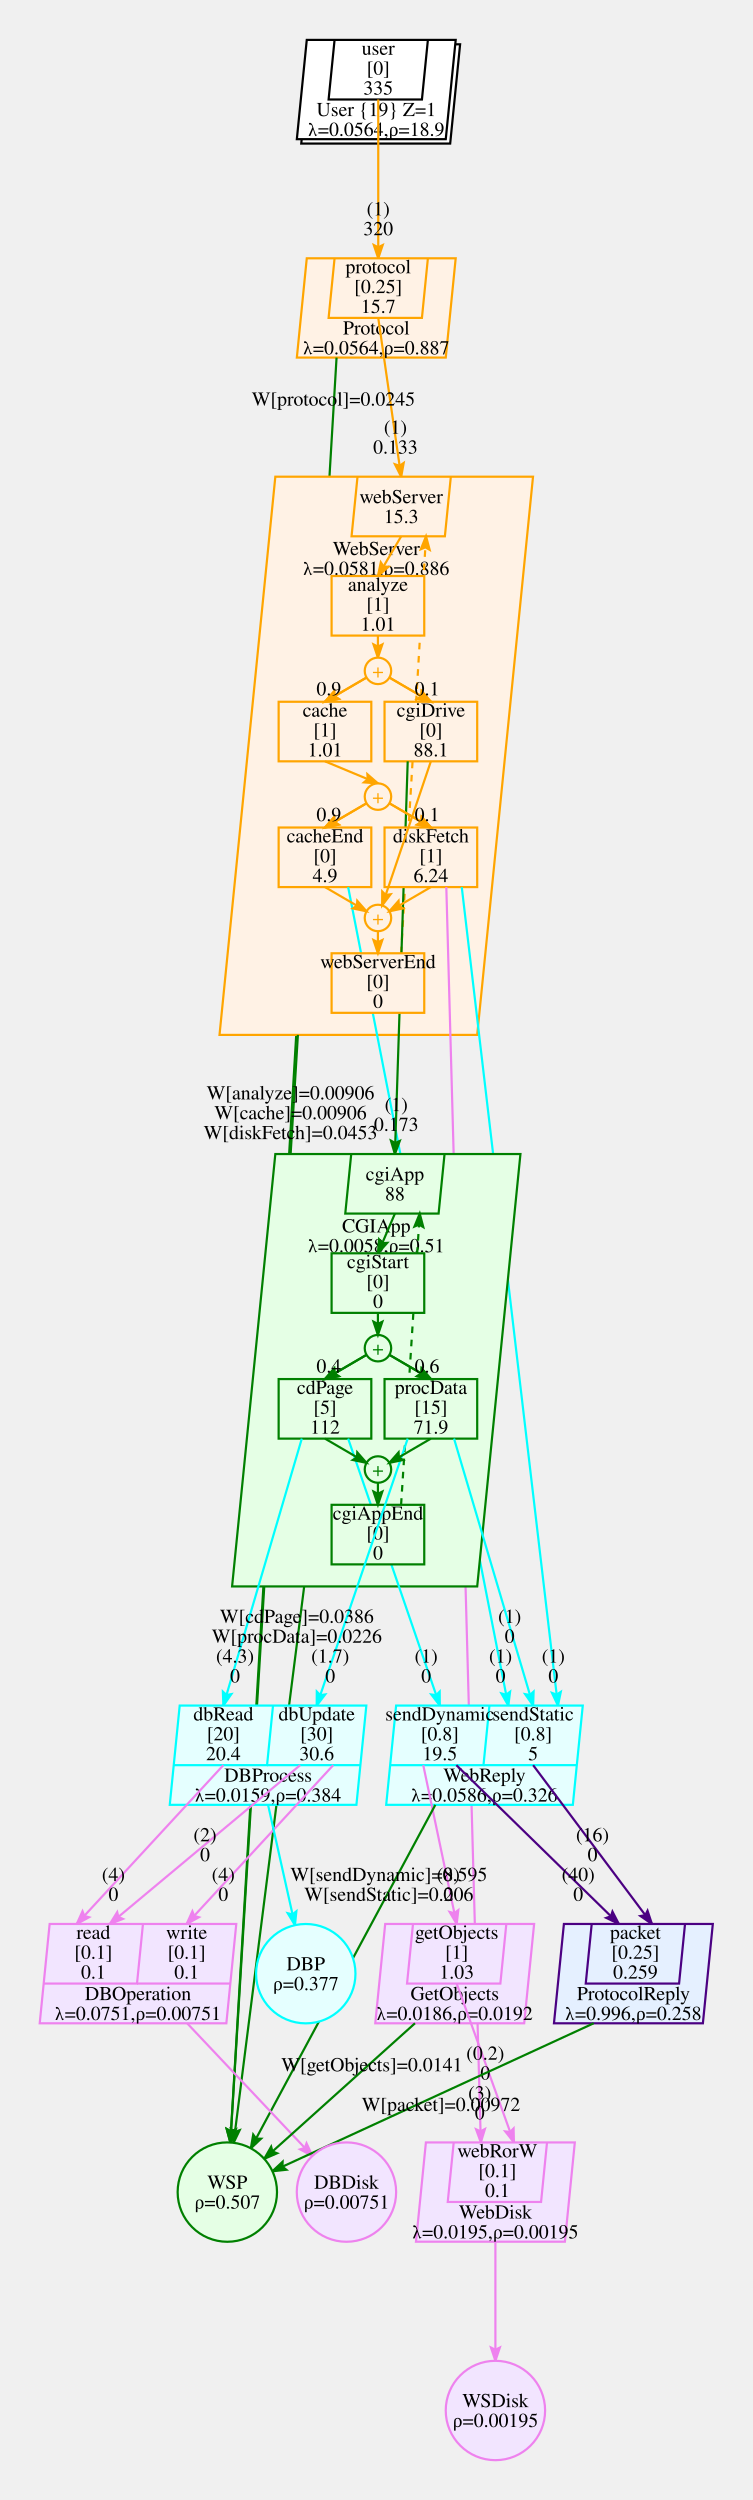
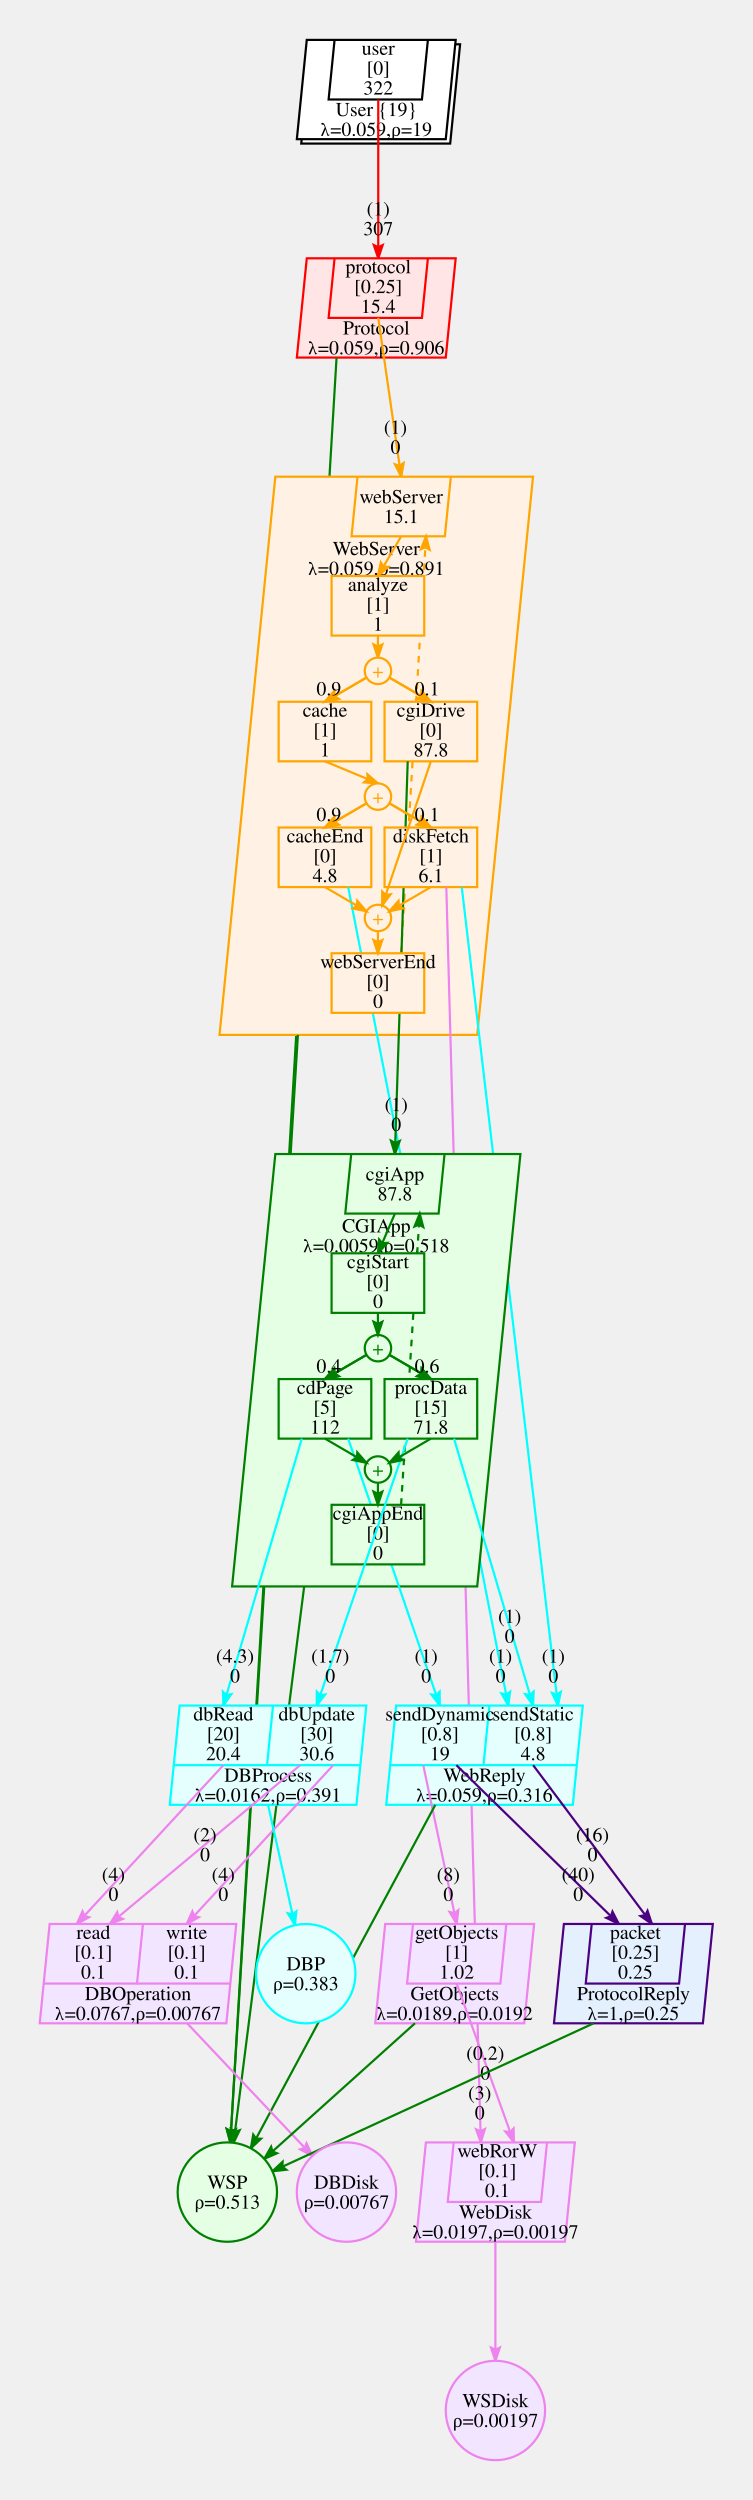
<svg xmlns="http://www.w3.org/2000/svg" width="4.737in" height="15.736in" viewBox="0 0 8528 28325">
  <polygon fill="#ffffff" stroke="black" stroke-width="25" points="3526.25,500 5213.75,500 5101.25,1625 3413.75,1625 " />
  <polygon fill="#ffffff" stroke="black" stroke-width="25" points="3476.25,450 5163.75,450 5051.25,1575 3363.75,1575 " />
-   <text x="4264" y="1538" font-family="Times" font-style="Roman" font-size="225" fill="black" text-anchor="middle">λ=0.0564,ρ=18.9</text>
-   <text x="4264" y="1313" font-family="Times" font-style="Roman" font-size="225" fill="black" text-anchor="middle">User {19} Z=1</text>
+   <text x="4264" y="1538" font-family="Times" font-style="Roman" font-size="225" fill="black" text-anchor="middle">λ=0.059,ρ=19</text>
+   <text x="4264" y="1313" font-family="Times" font-style="Roman" font-size="225" fill="black" text-anchor="middle">User {19}</text>
  <polyline stroke="black" stroke-width="25" fill="none" points="3791.25,450 3723.75,1125 4781.25,1125 4848.75,450 " />
-   <text x="4286" y="1069" font-family="Times" font-style="Roman" font-size="225" fill="black" text-anchor="middle">335</text>
+   <text x="4286" y="1069" font-family="Times" font-style="Roman" font-size="225" fill="black" text-anchor="middle">322</text>
  <text x="4286" y="844" font-family="Times" font-style="Roman" font-size="225" fill="black" text-anchor="middle">[0]</text>
  <text x="4286" y="619" font-family="Times" font-style="Roman" font-size="225" fill="black" text-anchor="middle">user</text>
-   <line x1="4286.25" y1="1125" x2="4286.25" y2="2925" stroke="Orange" stroke-width="25" />
-   <polygon fill="Orange" stroke="Orange" stroke-width="25" points="4286.25,2925 4336.25,2775 4286.25,2800 4236.25,2775 " />
-   <text x="4286" y="2663" font-family="Times" font-style="Roman" font-size="225" fill="black" text-anchor="middle">320</text>
+   <line x1="4286.25" y1="1125" x2="4286.25" y2="2925" stroke="Red" stroke-width="25" />
+   <polygon fill="Red" stroke="Red" stroke-width="25" points="4286.25,2925 4336.25,2775 4286.25,2800 4236.25,2775 " />
+   <text x="4286" y="2663" font-family="Times" font-style="Roman" font-size="225" fill="black" text-anchor="middle">307</text>
  <text x="4286" y="2438" font-family="Times" font-style="Roman" font-size="225" fill="black" text-anchor="middle">(1)</text>
-   <polygon fill="#fff2e5" stroke="Orange" stroke-width="25" points="3476.25,2925 5163.75,2925 5051.25,4050 3363.75,4050 " />
-   <text x="4264" y="4013" font-family="Times" font-style="Roman" font-size="225" fill="black" text-anchor="middle">λ=0.0564,ρ=0.887</text>
+   <polygon fill="#ffe5e5" stroke="Red" stroke-width="25" points="3476.25,2925 5163.75,2925 5051.25,4050 3363.75,4050 " />
+   <text x="4264" y="4013" font-family="Times" font-style="Roman" font-size="225" fill="black" text-anchor="middle">λ=0.059,ρ=0.906</text>
  <text x="4264" y="3788" font-family="Times" font-style="Roman" font-size="225" fill="black" text-anchor="middle">Protocol</text>
-   <polyline stroke="Orange" stroke-width="25" fill="none" points="3791.25,2925 3723.75,3600 4781.25,3600 4848.75,2925 " />
-   <text x="4286" y="3544" font-family="Times" font-style="Roman" font-size="225" fill="black" text-anchor="middle">15.7</text>
+   <polyline stroke="Red" stroke-width="25" fill="none" points="3791.25,2925 3723.75,3600 4781.25,3600 4848.75,2925 " />
+   <text x="4286" y="3544" font-family="Times" font-style="Roman" font-size="225" fill="black" text-anchor="middle">15.4</text>
  <text x="4286" y="3319" font-family="Times" font-style="Roman" font-size="225" fill="black" text-anchor="middle">[0.25]</text>
  <text x="4286" y="3094" font-family="Times" font-style="Roman" font-size="225" fill="black" text-anchor="middle">protocol</text>
  <line x1="4286.25" y1="3600" x2="4546.25" y2="5400" stroke="Orange" stroke-width="25" />
  <polygon fill="Orange" stroke="Orange" stroke-width="25" points="4546.25,5400 4574.29,5244.39 4528.38,5276.28 4475.32,5258.69 " />
-   <text x="4481" y="5138" font-family="Times" font-style="Roman" font-size="225" fill="black" text-anchor="middle">0.133</text>
+   <text x="4481" y="5138" font-family="Times" font-style="Roman" font-size="225" fill="black" text-anchor="middle">0</text>
  <text x="4481" y="4913" font-family="Times" font-style="Roman" font-size="225" fill="black" text-anchor="middle">(1)</text>
  <line x1="3813.75" y1="4050" x2="2609.68" y2="24276" stroke="Green" stroke-width="25" />
  <polygon fill="Green" stroke="Green" stroke-width="25" points="2609.68,24276 2668.5,24129.2 2617.11,24151.2 2568.68,24123.3 " />
-   <text x="3778" y="4594" font-family="Times" font-style="Roman" font-size="225" fill="black" text-anchor="middle">W[protocol]=0.0245</text>
  <polygon fill="#fff2e5" stroke="Orange" stroke-width="25" points="3120,5400 6040,5400 5407.5,11725 2487.5,11725 " />
-   <text x="4264" y="6513" font-family="Times" font-style="Roman" font-size="225" fill="black" text-anchor="middle">λ=0.0581,ρ=0.886</text>
+   <text x="4264" y="6513" font-family="Times" font-style="Roman" font-size="225" fill="black" text-anchor="middle">λ=0.059,ρ=0.891</text>
  <text x="4264" y="6288" font-family="Times" font-style="Roman" font-size="225" fill="black" text-anchor="middle">WebServer</text>
  <polyline stroke="Orange" stroke-width="25" fill="none" points="4051.25,5400 3983.75,6075 5041.25,6075 5108.75,5400 " />
-   <text x="4546" y="5925" font-family="Times" font-style="Roman" font-size="225" fill="black" text-anchor="middle">15.3</text>
+   <text x="4546" y="5925" font-family="Times" font-style="Roman" font-size="225" fill="black" text-anchor="middle">15.1</text>
  <text x="4546" y="5700" font-family="Times" font-style="Roman" font-size="225" fill="black" text-anchor="middle">webServer</text>
  <line x1="4546.25" y1="6075" x2="4282.5" y2="6525" stroke="Orange" stroke-width="25" />
  <polygon fill="Orange" stroke="Orange" stroke-width="25" points="4282.5,6525 4401.49,6420.87 4345.71,6417.16 4315.21,6370.31 " />
  <line x1="4545" y1="10800" x2="4827.5" y2="6075" stroke-dasharray="75" stroke="Orange" stroke-width="25" />
  <polygon fill="Orange" stroke="Orange" stroke-width="25" points="4827.5,6075 4768.64,6221.75 4820.04,6199.78 4868.46,6227.72 " />
  <polygon fill="#fff2e5" stroke="Orange" stroke-width="25" points="3757.5,7200 3757.5,6525 4807.5,6525 4807.5,7200 3757.5,7200 " />
-   <text x="4283" y="7144" font-family="Times" font-style="Roman" font-size="225" fill="black" text-anchor="middle">1.01</text>
+   <text x="4283" y="7144" font-family="Times" font-style="Roman" font-size="225" fill="black" text-anchor="middle">1</text>
  <text x="4283" y="6919" font-family="Times" font-style="Roman" font-size="225" fill="black" text-anchor="middle">[1]</text>
  <text x="4283" y="6694" font-family="Times" font-style="Roman" font-size="225" fill="black" text-anchor="middle">analyze</text>
  <polygon fill="#fff2e5" stroke="Orange" stroke-width="25" points="3157.5,8625 3157.5,7950 4207.5,7950 4207.5,8625 3157.5,8625 " />
-   <text x="3683" y="8569" font-family="Times" font-style="Roman" font-size="225" fill="black" text-anchor="middle">1.01</text>
+   <text x="3683" y="8569" font-family="Times" font-style="Roman" font-size="225" fill="black" text-anchor="middle">1</text>
  <text x="3683" y="8344" font-family="Times" font-style="Roman" font-size="225" fill="black" text-anchor="middle">[1]</text>
  <text x="3683" y="8119" font-family="Times" font-style="Roman" font-size="225" fill="black" text-anchor="middle">cache</text>
  <polygon fill="#fff2e5" stroke="Orange" stroke-width="25" points="3157.5,10050 3157.5,9375 4207.5,9375 4207.5,10050 3157.5,10050 " />
  <line x1="3945" y1="10050" x2="5760" y2="19325" stroke="Cyan" stroke-width="25" />
  <polygon fill="Cyan" stroke="Cyan" stroke-width="25" points="5760,19325 5780.26,19168.2 5735.99,19202.3 5682.12,19187.4 " />
  <text x="5672" y="19063" font-family="Times" font-style="Roman" font-size="225" fill="black" text-anchor="middle">0</text>
  <text x="5672" y="18838" font-family="Times" font-style="Roman" font-size="225" fill="black" text-anchor="middle">(1)</text>
-   <text x="3683" y="9994" font-family="Times" font-style="Roman" font-size="225" fill="black" text-anchor="middle">4.9</text>
+   <text x="3683" y="9994" font-family="Times" font-style="Roman" font-size="225" fill="black" text-anchor="middle">4.8</text>
  <text x="3683" y="9769" font-family="Times" font-style="Roman" font-size="225" fill="black" text-anchor="middle">[0]</text>
  <text x="3683" y="9544" font-family="Times" font-style="Roman" font-size="225" fill="black" text-anchor="middle">cacheEnd</text>
  <polygon fill="#fff2e5" stroke="Orange" stroke-width="25" points="4357.5,8625 4357.5,7950 5407.5,7950 5407.5,8625 4357.5,8625 " />
  <line x1="4620" y1="8625" x2="4475" y2="13075" stroke="Green" stroke-width="25" />
  <polygon fill="Green" stroke="Green" stroke-width="25" points="4475,13075 4529.86,12926.7 4479.07,12950.1 4429.91,12923.5 " />
-   <text x="4490" y="12813" font-family="Times" font-style="Roman" font-size="225" fill="black" text-anchor="middle">0.173</text>
+   <text x="4490" y="12813" font-family="Times" font-style="Roman" font-size="225" fill="black" text-anchor="middle">0</text>
  <text x="4490" y="12588" font-family="Times" font-style="Roman" font-size="225" fill="black" text-anchor="middle">(1)</text>
-   <text x="4883" y="8569" font-family="Times" font-style="Roman" font-size="225" fill="black" text-anchor="middle">88.1</text>
+   <text x="4883" y="8569" font-family="Times" font-style="Roman" font-size="225" fill="black" text-anchor="middle">87.8</text>
  <text x="4883" y="8344" font-family="Times" font-style="Roman" font-size="225" fill="black" text-anchor="middle">[0]</text>
  <text x="4883" y="8119" font-family="Times" font-style="Roman" font-size="225" fill="black" text-anchor="middle">cgiDrive</text>
  <polygon fill="#fff2e5" stroke="Orange" stroke-width="25" points="4357.5,10050 4357.5,9375 5407.5,9375 5407.5,10050 4357.5,10050 " />
  <line x1="5057.5" y1="10050" x2="5448.75" y2="24275" stroke="Violet" stroke-width="25" />
  <polygon fill="Violet" stroke="Violet" stroke-width="25" points="5448.75,24275 5494.61,24123.7 5445.31,24150 5394.64,24126.4 " />
  <text x="5436" y="24013" font-family="Times" font-style="Roman" font-size="225" fill="black" text-anchor="middle">0</text>
  <text x="5436" y="23788" font-family="Times" font-style="Roman" font-size="225" fill="black" text-anchor="middle">(3)</text>
  <line x1="5232.5" y1="10050" x2="6322.5" y2="19325" stroke="Cyan" stroke-width="25" />
  <polygon fill="Cyan" stroke="Cyan" stroke-width="25" points="6322.5,19325 6354.65,19170.2 6307.91,19200.9 6255.33,19181.9 " />
  <text x="6270" y="19063" font-family="Times" font-style="Roman" font-size="225" fill="black" text-anchor="middle">0</text>
  <text x="6270" y="18838" font-family="Times" font-style="Roman" font-size="225" fill="black" text-anchor="middle">(1)</text>
-   <text x="4883" y="9994" font-family="Times" font-style="Roman" font-size="225" fill="black" text-anchor="middle">6.24</text>
+   <text x="4883" y="9994" font-family="Times" font-style="Roman" font-size="225" fill="black" text-anchor="middle">6.1</text>
  <text x="4883" y="9769" font-family="Times" font-style="Roman" font-size="225" fill="black" text-anchor="middle">[1]</text>
  <text x="4883" y="9544" font-family="Times" font-style="Roman" font-size="225" fill="black" text-anchor="middle">diskFetch</text>
  <polygon fill="#fff2e5" stroke="Orange" stroke-width="25" points="3757.5,11475 3757.5,10800 4807.5,10800 4807.5,11475 3757.5,11475 " />
  <text x="4283" y="11419" font-family="Times" font-style="Roman" font-size="225" fill="black" text-anchor="middle">0</text>
  <text x="4283" y="11194" font-family="Times" font-style="Roman" font-size="225" fill="black" text-anchor="middle">[0]</text>
  <text x="4283" y="10969" font-family="Times" font-style="Roman" font-size="225" fill="black" text-anchor="middle">webServerEnd</text>
  <line x1="4282.5" y1="7200" x2="4282.5" y2="7450" stroke="Orange" stroke-width="25" />
  <polygon fill="Orange" stroke="Orange" stroke-width="25" points="4282.5,7450 4332.5,7300 4282.5,7325 4232.5,7300 " />
  <line x1="3682.5" y1="8625" x2="4282.5" y2="8875" stroke="Orange" stroke-width="25" />
  <polygon fill="Orange" stroke="Orange" stroke-width="25" points="4282.5,8875 4163.27,8771.15 4167.12,8826.92 4124.81,8863.46 " />
  <circle cx="4283" cy="7600" r="150" fill="#fff2e5" stroke="Orange" stroke-width="25" />
  <text x="4283" y="7675" font-family="Times" font-style="Roman" font-size="225" fill="Orange" text-anchor="middle">+</text>
  <line x1="4152.93" y1="7675.58" x2="3682.5" y2="7950" stroke="Orange" stroke-width="25" />
  <polygon fill="Orange" stroke="Orange" stroke-width="25" points="3682.5,7950 3837.26,7917.61 3790.47,7887.02 3786.87,7831.23 " />
  <line x1="4412.07" y1="7675.58" x2="4882.5" y2="7950" stroke="Orange" stroke-width="25" />
  <polygon fill="Orange" stroke="Orange" stroke-width="25" points="4882.5,7950 4778.13,7831.23 4774.53,7887.02 4727.74,7917.61 " />
  <line x1="4152.93" y1="7675.58" x2="3682.5" y2="7950" stroke="Orange" stroke-width="25" />
  <polygon fill="Orange" stroke="Orange" stroke-width="25" points="3682.5,7950 3837.26,7917.61 3790.47,7887.02 3786.87,7831.23 " />
  <line x1="4412.07" y1="7675.58" x2="4882.5" y2="7950" stroke="Orange" stroke-width="25" />
  <polygon fill="Orange" stroke="Orange" stroke-width="25" points="4882.5,7950 4778.13,7831.23 4774.53,7887.02 4727.74,7917.61 " />
  <text x="3726" y="7877" font-family="Times" font-style="Roman" font-size="225" fill="black" text-anchor="middle">0.9</text>
  <text x="4839" y="7877" font-family="Times" font-style="Roman" font-size="225" fill="black" text-anchor="middle">0.1</text>
  <circle cx="4283" cy="10400" r="150" fill="#fff2e5" stroke="Orange" stroke-width="25" />
  <text x="4283" y="10475" font-family="Times" font-style="Roman" font-size="225" fill="Orange" text-anchor="middle">+</text>
  <line x1="3682.5" y1="10050" x2="4152.93" y2="10324.4" stroke="Orange" stroke-width="25" />
  <polygon fill="Orange" stroke="Orange" stroke-width="25" points="4152.93,10324.4 4048.56,10205.6 4044.96,10261.4 3998.17,10292 " />
  <line x1="4882.5" y1="8625" x2="4330.53" y2="10257.9" stroke="Orange" stroke-width="25" />
  <polygon fill="Orange" stroke="Orange" stroke-width="25" points="4330.53,10257.9 4425.94,10131.8 4370.56,10139.5 4331.2,10099.8 " />
  <line x1="4882.5" y1="10050" x2="4412.07" y2="10324.4" stroke="Orange" stroke-width="25" />
  <polygon fill="Orange" stroke="Orange" stroke-width="25" points="4412.07,10324.4 4566.83,10292 4520.04,10261.4 4516.44,10205.6 " />
  <circle cx="4283" cy="9025" r="150" fill="#fff2e5" stroke="Orange" stroke-width="25" />
  <text x="4283" y="9100" font-family="Times" font-style="Roman" font-size="225" fill="Orange" text-anchor="middle">+</text>
  <line x1="4152.93" y1="9100.58" x2="3682.5" y2="9375" stroke="Orange" stroke-width="25" />
  <polygon fill="Orange" stroke="Orange" stroke-width="25" points="3682.5,9375 3837.26,9342.61 3790.47,9312.02 3786.87,9256.23 " />
  <line x1="4412.07" y1="9100.58" x2="4882.5" y2="9375" stroke="Orange" stroke-width="25" />
  <polygon fill="Orange" stroke="Orange" stroke-width="25" points="4882.5,9375 4778.13,9256.23 4774.53,9312.02 4727.74,9342.61 " />
  <line x1="4152.93" y1="9100.58" x2="3682.5" y2="9375" stroke="Orange" stroke-width="25" />
  <polygon fill="Orange" stroke="Orange" stroke-width="25" points="3682.5,9375 3837.26,9342.61 3790.47,9312.02 3786.87,9256.23 " />
  <line x1="4412.07" y1="9100.58" x2="4882.5" y2="9375" stroke="Orange" stroke-width="25" />
  <polygon fill="Orange" stroke="Orange" stroke-width="25" points="4882.5,9375 4778.13,9256.23 4774.53,9312.02 4727.74,9342.61 " />
  <text x="3726" y="9302" font-family="Times" font-style="Roman" font-size="225" fill="black" text-anchor="middle">0.9</text>
  <text x="4839" y="9302" font-family="Times" font-style="Roman" font-size="225" fill="black" text-anchor="middle">0.1</text>
  <line x1="4282.5" y1="10550" x2="4282.5" y2="10800" stroke="Orange" stroke-width="25" />
  <polygon fill="Orange" stroke="Orange" stroke-width="25" points="4282.5,10800 4332.5,10650 4282.5,10675 4232.5,10650 " />
  <line x1="3375.62" y1="11725" x2="2610.48" y2="24276" stroke="Green" stroke-width="25" />
  <polygon fill="Green" stroke="Green" stroke-width="25" points="2610.48,24276 2669.51,24129.4 2618.08,24151.3 2569.7,24123.3 " />
-   <text x="3292" y="12906" font-family="Times" font-style="Roman" font-size="225" fill="black" text-anchor="middle">W[diskFetch]=0.0453</text>
-   <text x="3292" y="12681" font-family="Times" font-style="Roman" font-size="225" fill="black" text-anchor="middle">W[cache]=0.00906</text>
-   <text x="3292" y="12456" font-family="Times" font-style="Roman" font-size="225" fill="black" text-anchor="middle">W[analyze]=0.00906</text>
  <polygon fill="#e5ffe5" stroke="Green" stroke-width="25" points="3120,13075 5897.5,13075 5407.5,17975 2630,17975 " />
-   <text x="4264" y="14188" font-family="Times" font-style="Roman" font-size="225" fill="black" text-anchor="middle">λ=0.0058,ρ=0.51</text>
+   <text x="4264" y="14188" font-family="Times" font-style="Roman" font-size="225" fill="black" text-anchor="middle">λ=0.0059,ρ=0.518</text>
  <text x="4264" y="13963" font-family="Times" font-style="Roman" font-size="225" fill="black" text-anchor="middle">CGIApp</text>
  <polyline stroke="Green" stroke-width="25" fill="none" points="3980,13075 3912.5,13750 4970,13750 5037.5,13075 " />
-   <text x="4475" y="13600" font-family="Times" font-style="Roman" font-size="225" fill="black" text-anchor="middle">88</text>
+   <text x="4475" y="13600" font-family="Times" font-style="Roman" font-size="225" fill="black" text-anchor="middle">87.8</text>
  <text x="4475" y="13375" font-family="Times" font-style="Roman" font-size="225" fill="black" text-anchor="middle">cgiApp</text>
  <line x1="4475" y1="13750" x2="4282.5" y2="14200" stroke="Green" stroke-width="25" />
  <polygon fill="Green" stroke="Green" stroke-width="25" points="4282.5,14200 4387.47,14081.8 4331.66,14085.1 4295.52,14042.4 " />
  <line x1="4545" y1="17050" x2="4756.25" y2="13750" stroke-dasharray="75" stroke="Green" stroke-width="25" />
  <polygon fill="Green" stroke="Green" stroke-width="25" points="4756.25,13750 4696.77,13896.5 4748.26,13874.7 4796.57,13902.9 " />
  <polygon fill="#e5ffe5" stroke="Green" stroke-width="25" points="3157.5,16300 3157.5,15625 4207.5,15625 4207.5,16300 3157.5,16300 " />
  <line x1="3420" y1="16300" x2="2531.25" y2="19325" stroke="Cyan" stroke-width="25" />
  <polygon fill="Cyan" stroke="Cyan" stroke-width="25" points="2531.25,19325 2621.51,19195.2 2566.49,19205.1 2525.56,19167 " />
  <text x="2663" y="19063" font-family="Times" font-style="Roman" font-size="225" fill="black" text-anchor="middle">0</text>
  <text x="2663" y="18838" font-family="Times" font-style="Roman" font-size="225" fill="black" text-anchor="middle">(4.3)</text>
  <line x1="3945" y1="16300" x2="4983.75" y2="19325" stroke="Cyan" stroke-width="25" />
  <polygon fill="Cyan" stroke="Cyan" stroke-width="25" points="4983.75,19325 4982.32,19166.9 4943.15,19206.8 4887.74,19199.4 " />
  <text x="4829" y="19063" font-family="Times" font-style="Roman" font-size="225" fill="black" text-anchor="middle">0</text>
  <text x="4829" y="18838" font-family="Times" font-style="Roman" font-size="225" fill="black" text-anchor="middle">(1)</text>
  <text x="3683" y="16244" font-family="Times" font-style="Roman" font-size="225" fill="black" text-anchor="middle">112</text>
  <text x="3683" y="16019" font-family="Times" font-style="Roman" font-size="225" fill="black" text-anchor="middle">[5]</text>
  <text x="3683" y="15794" font-family="Times" font-style="Roman" font-size="225" fill="black" text-anchor="middle">cdPage</text>
  <polygon fill="#e5ffe5" stroke="Green" stroke-width="25" points="3757.5,17725 3757.5,17050 4807.5,17050 4807.5,17725 3757.5,17725 " />
  <text x="4283" y="17669" font-family="Times" font-style="Roman" font-size="225" fill="black" text-anchor="middle">0</text>
  <text x="4283" y="17444" font-family="Times" font-style="Roman" font-size="225" fill="black" text-anchor="middle">[0]</text>
  <text x="4283" y="17219" font-family="Times" font-style="Roman" font-size="225" fill="black" text-anchor="middle">cgiAppEnd</text>
  <polygon fill="#e5ffe5" stroke="Green" stroke-width="25" points="3757.5,14875 3757.5,14200 4807.5,14200 4807.5,14875 3757.5,14875 " />
  <text x="4283" y="14819" font-family="Times" font-style="Roman" font-size="225" fill="black" text-anchor="middle">0</text>
  <text x="4283" y="14594" font-family="Times" font-style="Roman" font-size="225" fill="black" text-anchor="middle">[0]</text>
  <text x="4283" y="14369" font-family="Times" font-style="Roman" font-size="225" fill="black" text-anchor="middle">cgiStart</text>
  <polygon fill="#e5ffe5" stroke="Green" stroke-width="25" points="4357.5,16300 4357.5,15625 5407.5,15625 5407.5,16300 4357.5,16300 " />
  <line x1="4620" y1="16300" x2="3588.75" y2="19325" stroke="Cyan" stroke-width="25" />
  <polygon fill="Cyan" stroke="Cyan" stroke-width="25" points="3588.75,19325 3684.48,19199.2 3629.08,19206.7 3589.83,19166.9 " />
  <text x="3742" y="19063" font-family="Times" font-style="Roman" font-size="225" fill="black" text-anchor="middle">0</text>
  <text x="3742" y="18838" font-family="Times" font-style="Roman" font-size="225" fill="black" text-anchor="middle">(1.7)</text>
  <line x1="5145" y1="16300" x2="6041.25" y2="19325" stroke="Cyan" stroke-width="25" />
  <polygon fill="Cyan" stroke="Cyan" stroke-width="25" points="6041.25,19325 6046.58,19167 6005.74,19205.1 5950.7,19195.4 " />
  <text x="5775" y="18613" font-family="Times" font-style="Roman" font-size="225" fill="black" text-anchor="middle">0</text>
  <text x="5775" y="18388" font-family="Times" font-style="Roman" font-size="225" fill="black" text-anchor="middle">(1)</text>
-   <text x="4883" y="16244" font-family="Times" font-style="Roman" font-size="225" fill="black" text-anchor="middle">71.9</text>
+   <text x="4883" y="16244" font-family="Times" font-style="Roman" font-size="225" fill="black" text-anchor="middle">71.8</text>
  <text x="4883" y="16019" font-family="Times" font-style="Roman" font-size="225" fill="black" text-anchor="middle">[15]</text>
  <text x="4883" y="15794" font-family="Times" font-style="Roman" font-size="225" fill="black" text-anchor="middle">procData</text>
  <circle cx="4283" cy="16650" r="150" fill="#e5ffe5" stroke="Green" stroke-width="25" />
  <text x="4283" y="16725" font-family="Times" font-style="Roman" font-size="225" fill="Green" text-anchor="middle">+</text>
+   <line x1="3682.5" y1="16300" x2="4152.93" y2="16574.4" stroke="Green" stroke-width="25" />
+   <polygon fill="Green" stroke="Green" stroke-width="25" points="4152.93,16574.4 4048.56,16455.6 4044.96,16511.4 3998.17,16542 " />
  <line x1="4882.5" y1="16300" x2="4412.07" y2="16574.4" stroke="Green" stroke-width="25" />
  <polygon fill="Green" stroke="Green" stroke-width="25" points="4412.07,16574.4 4566.83,16542 4520.04,16511.4 4516.44,16455.6 " />
-   <line x1="3682.5" y1="16300" x2="4152.93" y2="16574.4" stroke="Green" stroke-width="25" />
-   <polygon fill="Green" stroke="Green" stroke-width="25" points="4152.93,16574.4 4048.56,16455.6 4044.96,16511.4 3998.17,16542 " />
  <circle cx="4283" cy="15275" r="150" fill="#e5ffe5" stroke="Green" stroke-width="25" />
  <text x="4283" y="15350" font-family="Times" font-style="Roman" font-size="225" fill="Green" text-anchor="middle">+</text>
+   <line x1="4152.93" y1="15350.6" x2="3682.5" y2="15625" stroke="Green" stroke-width="25" />
+   <polygon fill="Green" stroke="Green" stroke-width="25" points="3682.5,15625 3837.26,15592.6 3790.47,15562 3786.87,15506.2 " />
  <line x1="4412.07" y1="15350.6" x2="4882.5" y2="15625" stroke="Green" stroke-width="25" />
  <polygon fill="Green" stroke="Green" stroke-width="25" points="4882.5,15625 4778.13,15506.2 4774.53,15562 4727.74,15592.6 " />
  <line x1="4152.93" y1="15350.6" x2="3682.5" y2="15625" stroke="Green" stroke-width="25" />
  <polygon fill="Green" stroke="Green" stroke-width="25" points="3682.5,15625 3837.26,15592.6 3790.47,15562 3786.87,15506.2 " />
  <line x1="4412.07" y1="15350.6" x2="4882.5" y2="15625" stroke="Green" stroke-width="25" />
  <polygon fill="Green" stroke="Green" stroke-width="25" points="4882.5,15625 4778.13,15506.2 4774.53,15562 4727.74,15592.6 " />
-   <line x1="4152.93" y1="15350.6" x2="3682.5" y2="15625" stroke="Green" stroke-width="25" />
-   <polygon fill="Green" stroke="Green" stroke-width="25" points="3682.5,15625 3837.26,15592.6 3790.47,15562 3786.87,15506.2 " />
+   <text x="3726" y="15552" font-family="Times" font-style="Roman" font-size="225" fill="black" text-anchor="middle">0.4</text>
  <text x="4839" y="15552" font-family="Times" font-style="Roman" font-size="225" fill="black" text-anchor="middle">0.6</text>
-   <text x="3726" y="15552" font-family="Times" font-style="Roman" font-size="225" fill="black" text-anchor="middle">0.4</text>
  <line x1="4282.5" y1="16800" x2="4282.5" y2="17050" stroke="Green" stroke-width="25" />
  <polygon fill="Green" stroke="Green" stroke-width="25" points="4282.5,17050 4332.5,16900 4282.5,16925 4232.5,16900 " />
  <line x1="4282.5" y1="14875" x2="4282.5" y2="15125" stroke="Green" stroke-width="25" />
  <polygon fill="Green" stroke="Green" stroke-width="25" points="4282.5,15125 4332.5,14975 4282.5,15000 4232.5,14975 " />
  <line x1="3446.88" y1="17975" x2="2647.05" y2="24279.5" stroke="Green" stroke-width="25" />
  <polygon fill="Green" stroke="Green" stroke-width="25" points="2647.05,24279.5 2715.53,24137 2662.78,24155.5 2616.32,24124.4 " />
-   <text x="3364" y="18613" font-family="Times" font-style="Roman" font-size="225" fill="black" text-anchor="middle">W[procData]=0.0226</text>
-   <text x="3364" y="18388" font-family="Times" font-style="Roman" font-size="225" fill="black" text-anchor="middle">W[cdPage]=0.0386</text>
  <polygon fill="#e5ffff" stroke="Cyan" stroke-width="25" points="2036.25,19325 4151.25,19325 4038.75,20450 1923.75,20450 " />
-   <text x="3038" y="20413" font-family="Times" font-style="Roman" font-size="225" fill="black" text-anchor="middle">λ=0.0159,ρ=0.384</text>
+   <text x="3038" y="20413" font-family="Times" font-style="Roman" font-size="225" fill="black" text-anchor="middle">λ=0.0162,ρ=0.391</text>
  <text x="3038" y="20188" font-family="Times" font-style="Roman" font-size="225" fill="black" text-anchor="middle">DBProcess</text>
  <polyline stroke="Cyan" stroke-width="25" fill="none" points="1968.75,20000 3026.25,20000 3093.75,19325 " />
  <text x="2531" y="19944" font-family="Times" font-style="Roman" font-size="225" fill="black" text-anchor="middle">20.4</text>
  <text x="2531" y="19719" font-family="Times" font-style="Roman" font-size="225" fill="black" text-anchor="middle">[20]</text>
  <text x="2531" y="19494" font-family="Times" font-style="Roman" font-size="225" fill="black" text-anchor="middle">dbRead</text>
  <line x1="2531.25" y1="20000" x2="870" y2="21800" stroke="Violet" stroke-width="25" />
  <polygon fill="Violet" stroke="Violet" stroke-width="25" points="870,21800 1008.48,21723.7 954.777,21708.1 934.989,21655.9 " />
  <text x="1285" y="21538" font-family="Times" font-style="Roman" font-size="225" fill="black" text-anchor="middle">0</text>
  <text x="1285" y="21313" font-family="Times" font-style="Roman" font-size="225" fill="black" text-anchor="middle">(4)</text>
  <line x1="3026.25" y1="20000" x2="4083.75" y2="20000" stroke="Cyan" stroke-width="25" />
  <text x="3589" y="19944" font-family="Times" font-style="Roman" font-size="225" fill="black" text-anchor="middle">30.6</text>
  <text x="3589" y="19719" font-family="Times" font-style="Roman" font-size="225" fill="black" text-anchor="middle">[30]</text>
  <text x="3589" y="19494" font-family="Times" font-style="Roman" font-size="225" fill="black" text-anchor="middle">dbUpdate</text>
  <line x1="3401.25" y1="20000" x2="1245" y2="21800" stroke="Violet" stroke-width="25" />
  <polygon fill="Violet" stroke="Violet" stroke-width="25" points="1245,21800 1392.19,21742.3 1340.96,21719.9 1328.11,21665.5 " />
  <text x="2323" y="21088" font-family="Times" font-style="Roman" font-size="225" fill="black" text-anchor="middle">0</text>
  <text x="2323" y="20863" font-family="Times" font-style="Roman" font-size="225" fill="black" text-anchor="middle">(2)</text>
  <line x1="3776.25" y1="20000" x2="2115" y2="21800" stroke="Violet" stroke-width="25" />
  <polygon fill="Violet" stroke="Violet" stroke-width="25" points="2115,21800 2253.48,21723.7 2199.78,21708.1 2179.99,21655.9 " />
  <text x="2530" y="21538" font-family="Times" font-style="Roman" font-size="225" fill="black" text-anchor="middle">0</text>
  <text x="2530" y="21313" font-family="Times" font-style="Roman" font-size="225" fill="black" text-anchor="middle">(4)</text>
  <line x1="3037.5" y1="20450" x2="3342.29" y2="21813.5" stroke="Cyan" stroke-width="25" />
  <polygon fill="Cyan" stroke="Cyan" stroke-width="25" points="3342.29,21813.5 3358.37,21656.3 3315.02,21691.6 3260.78,21678.1 " />
  <polygon fill="#e5ffff" stroke="Cyan" stroke-width="25" points="4488.75,19325 6603.75,19325 6491.25,20450 4376.25,20450 " />
-   <text x="5490" y="20413" font-family="Times" font-style="Roman" font-size="225" fill="black" text-anchor="middle">λ=0.0586,ρ=0.326</text>
+   <text x="5490" y="20413" font-family="Times" font-style="Roman" font-size="225" fill="black" text-anchor="middle">λ=0.059,ρ=0.316</text>
  <text x="5490" y="20188" font-family="Times" font-style="Roman" font-size="225" fill="black" text-anchor="middle">WebReply</text>
  <polyline stroke="Cyan" stroke-width="25" fill="none" points="4421.25,20000 5478.75,20000 5546.25,19325 " />
-   <text x="4984" y="19944" font-family="Times" font-style="Roman" font-size="225" fill="black" text-anchor="middle">19.5</text>
+   <text x="4984" y="19944" font-family="Times" font-style="Roman" font-size="225" fill="black" text-anchor="middle">19</text>
  <text x="4984" y="19719" font-family="Times" font-style="Roman" font-size="225" fill="black" text-anchor="middle">[0.8]</text>
  <text x="4984" y="19494" font-family="Times" font-style="Roman" font-size="225" fill="black" text-anchor="middle">sendDynamic</text>
  <line x1="4796.25" y1="20000" x2="5175" y2="21800" stroke="Violet" stroke-width="25" />
  <polygon fill="Violet" stroke="Violet" stroke-width="25" points="5175,21800 5193.04,21642.9 5149.26,21677.7 5095.19,21663.5 " />
  <text x="5080" y="21538" font-family="Times" font-style="Roman" font-size="225" fill="black" text-anchor="middle">0</text>
  <text x="5080" y="21313" font-family="Times" font-style="Roman" font-size="225" fill="black" text-anchor="middle">(8)</text>
  <line x1="5171.25" y1="20000" x2="7012.5" y2="21800" stroke="Indigo" stroke-width="25" />
  <polygon fill="Indigo" stroke="Indigo" stroke-width="25" points="7012.5,21800 6940.19,21659.4 6923.12,21712.6 6870.29,21730.9 " />
  <text x="6552" y="21538" font-family="Times" font-style="Roman" font-size="225" fill="black" text-anchor="middle">0</text>
  <text x="6552" y="21313" font-family="Times" font-style="Roman" font-size="225" fill="black" text-anchor="middle">(40)</text>
  <line x1="5478.75" y1="20000" x2="6536.25" y2="20000" stroke="Cyan" stroke-width="25" />
-   <text x="6041" y="19944" font-family="Times" font-style="Roman" font-size="225" fill="black" text-anchor="middle">5</text>
+   <text x="6041" y="19944" font-family="Times" font-style="Roman" font-size="225" fill="black" text-anchor="middle">4.8</text>
  <text x="6041" y="19719" font-family="Times" font-style="Roman" font-size="225" fill="black" text-anchor="middle">[0.8]</text>
  <text x="6041" y="19494" font-family="Times" font-style="Roman" font-size="225" fill="black" text-anchor="middle">sendStatic</text>
  <line x1="6041.25" y1="20000" x2="7387.5" y2="21800" stroke="Indigo" stroke-width="25" />
  <polygon fill="Indigo" stroke="Indigo" stroke-width="25" points="7387.5,21800 7337.7,21649.9 7312.63,21699.9 7257.62,21709.8 " />
  <text x="6714" y="21088" font-family="Times" font-style="Roman" font-size="225" fill="black" text-anchor="middle">0</text>
  <text x="6714" y="20863" font-family="Times" font-style="Roman" font-size="225" fill="black" text-anchor="middle">(16)</text>
  <line x1="4933.12" y1="20450" x2="2842.44" y2="24342" stroke="Green" stroke-width="25" />
  <polygon fill="Green" stroke="Green" stroke-width="25" points="2842.44,24342 2957.47,24233.5 2901.59,24231.9 2869.38,24186.2 " />
-   <text x="4406" y="21538" font-family="Times" font-style="Roman" font-size="225" fill="black" text-anchor="middle">W[sendStatic]=0.206</text>
-   <text x="4406" y="21313" font-family="Times" font-style="Roman" font-size="225" fill="black" text-anchor="middle">W[sendDynamic]=0.595</text>
  <polygon fill="#f2e5ff" stroke="Violet" stroke-width="25" points="562.5,21800 2677.5,21800 2565,22925 450,22925 " />
-   <text x="1564" y="22888" font-family="Times" font-style="Roman" font-size="225" fill="black" text-anchor="middle">λ=0.0751,ρ=0.00751</text>
+   <text x="1564" y="22888" font-family="Times" font-style="Roman" font-size="225" fill="black" text-anchor="middle">λ=0.0767,ρ=0.00767</text>
  <text x="1564" y="22663" font-family="Times" font-style="Roman" font-size="225" fill="black" text-anchor="middle">DBOperation</text>
  <polyline stroke="Violet" stroke-width="25" fill="none" points="495,22475 1552.5,22475 1620,21800 " />
  <text x="1058" y="22419" font-family="Times" font-style="Roman" font-size="225" fill="black" text-anchor="middle">0.1</text>
  <text x="1058" y="22194" font-family="Times" font-style="Roman" font-size="225" fill="black" text-anchor="middle">[0.1]</text>
  <text x="1058" y="21969" font-family="Times" font-style="Roman" font-size="225" fill="black" text-anchor="middle">read</text>
  <line x1="1552.5" y1="22475" x2="2610" y2="22475" stroke="Violet" stroke-width="25" />
  <text x="2115" y="22419" font-family="Times" font-style="Roman" font-size="225" fill="black" text-anchor="middle">0.1</text>
  <text x="2115" y="22194" font-family="Times" font-style="Roman" font-size="225" fill="black" text-anchor="middle">[0.1]</text>
  <text x="2115" y="21969" font-family="Times" font-style="Roman" font-size="225" fill="black" text-anchor="middle">write</text>
  <line x1="2120.62" y1="22925" x2="3540.09" y2="24428.5" stroke="Violet" stroke-width="25" />
  <polygon fill="Violet" stroke="Violet" stroke-width="25" points="3540.09,24428.5 3473.48,24285.1 3454.28,24337.6 3400.76,24353.7 " />
  <circle cx="3465" cy="22363" r="563" fill="#e5ffff" stroke="Cyan" stroke-width="25" />
-   <text x="3465" y="22550" font-family="Times" font-style="Roman" font-size="225" fill="black" text-anchor="middle">ρ=0.377</text>
+   <text x="3465" y="22550" font-family="Times" font-style="Roman" font-size="225" fill="black" text-anchor="middle">ρ=0.383</text>
  <text x="3465" y="22325" font-family="Times" font-style="Roman" font-size="225" fill="black" text-anchor="middle">DBP</text>
  <polygon fill="#f2e5ff" stroke="Violet" stroke-width="25" points="4365,21800 6052.5,21800 5940,22925 4252.5,22925 " />
-   <text x="5153" y="22888" font-family="Times" font-style="Roman" font-size="225" fill="black" text-anchor="middle">λ=0.0186,ρ=0.0192</text>
+   <text x="5153" y="22888" font-family="Times" font-style="Roman" font-size="225" fill="black" text-anchor="middle">λ=0.0189,ρ=0.0192</text>
  <text x="5153" y="22663" font-family="Times" font-style="Roman" font-size="225" fill="black" text-anchor="middle">GetObjects</text>
  <polyline stroke="Violet" stroke-width="25" fill="none" points="4680,21800 4612.5,22475 5670,22475 5737.5,21800 " />
-   <text x="5175" y="22419" font-family="Times" font-style="Roman" font-size="225" fill="black" text-anchor="middle">1.03</text>
+   <text x="5175" y="22419" font-family="Times" font-style="Roman" font-size="225" fill="black" text-anchor="middle">1.02</text>
  <text x="5175" y="22194" font-family="Times" font-style="Roman" font-size="225" fill="black" text-anchor="middle">[1]</text>
  <text x="5175" y="21969" font-family="Times" font-style="Roman" font-size="225" fill="black" text-anchor="middle">getObjects</text>
  <line x1="5175" y1="22475" x2="5823.75" y2="24275" stroke="Violet" stroke-width="25" />
  <polygon fill="Violet" stroke="Violet" stroke-width="25" points="5823.75,24275 5819.93,24116.9 5781.37,24157.4 5725.85,24150.8 " />
  <text x="5499" y="23563" font-family="Times" font-style="Roman" font-size="225" fill="black" text-anchor="middle">0</text>
  <text x="5499" y="23338" font-family="Times" font-style="Roman" font-size="225" fill="black" text-anchor="middle">(0.2)</text>
  <line x1="4702.5" y1="22925" x2="2994.46" y2="24461.3" stroke="Green" stroke-width="25" />
  <polygon fill="Green" stroke="Green" stroke-width="25" points="2994.46,24461.3 3139.42,24398.2 3087.4,24377.7 3072.55,24323.8 " />
-   <text x="4214" y="23469" font-family="Times" font-style="Roman" font-size="225" fill="black" text-anchor="middle">W[getObjects]=0.0141</text>
  <polygon fill="#e5f0ff" stroke="Indigo" stroke-width="25" points="6390,21800 8077.5,21800 7965,22925 6277.5,22925 " />
-   <text x="7178" y="22888" font-family="Times" font-style="Roman" font-size="225" fill="black" text-anchor="middle">λ=0.996,ρ=0.258</text>
+   <text x="7178" y="22888" font-family="Times" font-style="Roman" font-size="225" fill="black" text-anchor="middle">λ=1,ρ=0.25</text>
  <text x="7178" y="22663" font-family="Times" font-style="Roman" font-size="225" fill="black" text-anchor="middle">ProtocolReply</text>
  <polyline stroke="Indigo" stroke-width="25" fill="none" points="6705,21800 6637.5,22475 7695,22475 7762.5,21800 " />
-   <text x="7200" y="22419" font-family="Times" font-style="Roman" font-size="225" fill="black" text-anchor="middle">0.259</text>
+   <text x="7200" y="22419" font-family="Times" font-style="Roman" font-size="225" fill="black" text-anchor="middle">0.25</text>
  <text x="7200" y="22194" font-family="Times" font-style="Roman" font-size="225" fill="black" text-anchor="middle">[0.25]</text>
  <text x="7200" y="21969" font-family="Times" font-style="Roman" font-size="225" fill="black" text-anchor="middle">packet</text>
  <line x1="6727.5" y1="22925" x2="3087.14" y2="24602.1" stroke="Green" stroke-width="25" />
  <polygon fill="Green" stroke="Green" stroke-width="25" points="3087.14,24602.1 3244.3,24584.8 3200.67,24549.8 3202.45,24494 " />
-   <text x="4997" y="23919" font-family="Times" font-style="Roman" font-size="225" fill="black" text-anchor="middle">W[packet]=0.00972</text>
  <circle cx="2576" cy="24838" r="563" fill="#e5ffe5" stroke="Green" stroke-width="25" />
-   <text x="2576" y="25025" font-family="Times" font-style="Roman" font-size="225" fill="black" text-anchor="middle">ρ=0.507</text>
+   <text x="2576" y="25025" font-family="Times" font-style="Roman" font-size="225" fill="black" text-anchor="middle">ρ=0.513</text>
  <text x="2576" y="24800" font-family="Times" font-style="Roman" font-size="225" fill="black" text-anchor="middle">WSP</text>
  <circle cx="3926" cy="24838" r="563" fill="#f2e5ff" stroke="Violet" stroke-width="25" />
-   <text x="3926" y="25025" font-family="Times" font-style="Roman" font-size="225" fill="black" text-anchor="middle">ρ=0.00751</text>
+   <text x="3926" y="25025" font-family="Times" font-style="Roman" font-size="225" fill="black" text-anchor="middle">ρ=0.00767</text>
  <text x="3926" y="24800" font-family="Times" font-style="Roman" font-size="225" fill="black" text-anchor="middle">DBDisk</text>
  <polygon fill="#f2e5ff" stroke="Violet" stroke-width="25" points="4826.25,24275 6513.75,24275 6401.25,25400 4713.75,25400 " />
-   <text x="5614" y="25363" font-family="Times" font-style="Roman" font-size="225" fill="black" text-anchor="middle">λ=0.0195,ρ=0.00195</text>
+   <text x="5614" y="25363" font-family="Times" font-style="Roman" font-size="225" fill="black" text-anchor="middle">λ=0.0197,ρ=0.00197</text>
  <text x="5614" y="25138" font-family="Times" font-style="Roman" font-size="225" fill="black" text-anchor="middle">WebDisk</text>
  <polyline stroke="Violet" stroke-width="25" fill="none" points="5141.25,24275 5073.75,24950 6131.25,24950 6198.75,24275 " />
  <text x="5636" y="24894" font-family="Times" font-style="Roman" font-size="225" fill="black" text-anchor="middle">0.1</text>
  <text x="5636" y="24669" font-family="Times" font-style="Roman" font-size="225" fill="black" text-anchor="middle">[0.1]</text>
  <text x="5636" y="24444" font-family="Times" font-style="Roman" font-size="225" fill="black" text-anchor="middle">webRorW</text>
  <line x1="5613.75" y1="25400" x2="5613.75" y2="26750" stroke="Violet" stroke-width="25" />
  <polygon fill="Violet" stroke="Violet" stroke-width="25" points="5613.75,26750 5663.75,26600 5613.75,26625 5563.75,26600 " />
  <circle cx="5614" cy="27313" r="563" fill="#f2e5ff" stroke="Violet" stroke-width="25" />
-   <text x="5614" y="27500" font-family="Times" font-style="Roman" font-size="225" fill="black" text-anchor="middle">ρ=0.00195</text>
+   <text x="5614" y="27500" font-family="Times" font-style="Roman" font-size="225" fill="black" text-anchor="middle">ρ=0.00197</text>
  <text x="5614" y="27275" font-family="Times" font-style="Roman" font-size="225" fill="black" text-anchor="middle">WSDisk</text>
</svg>
